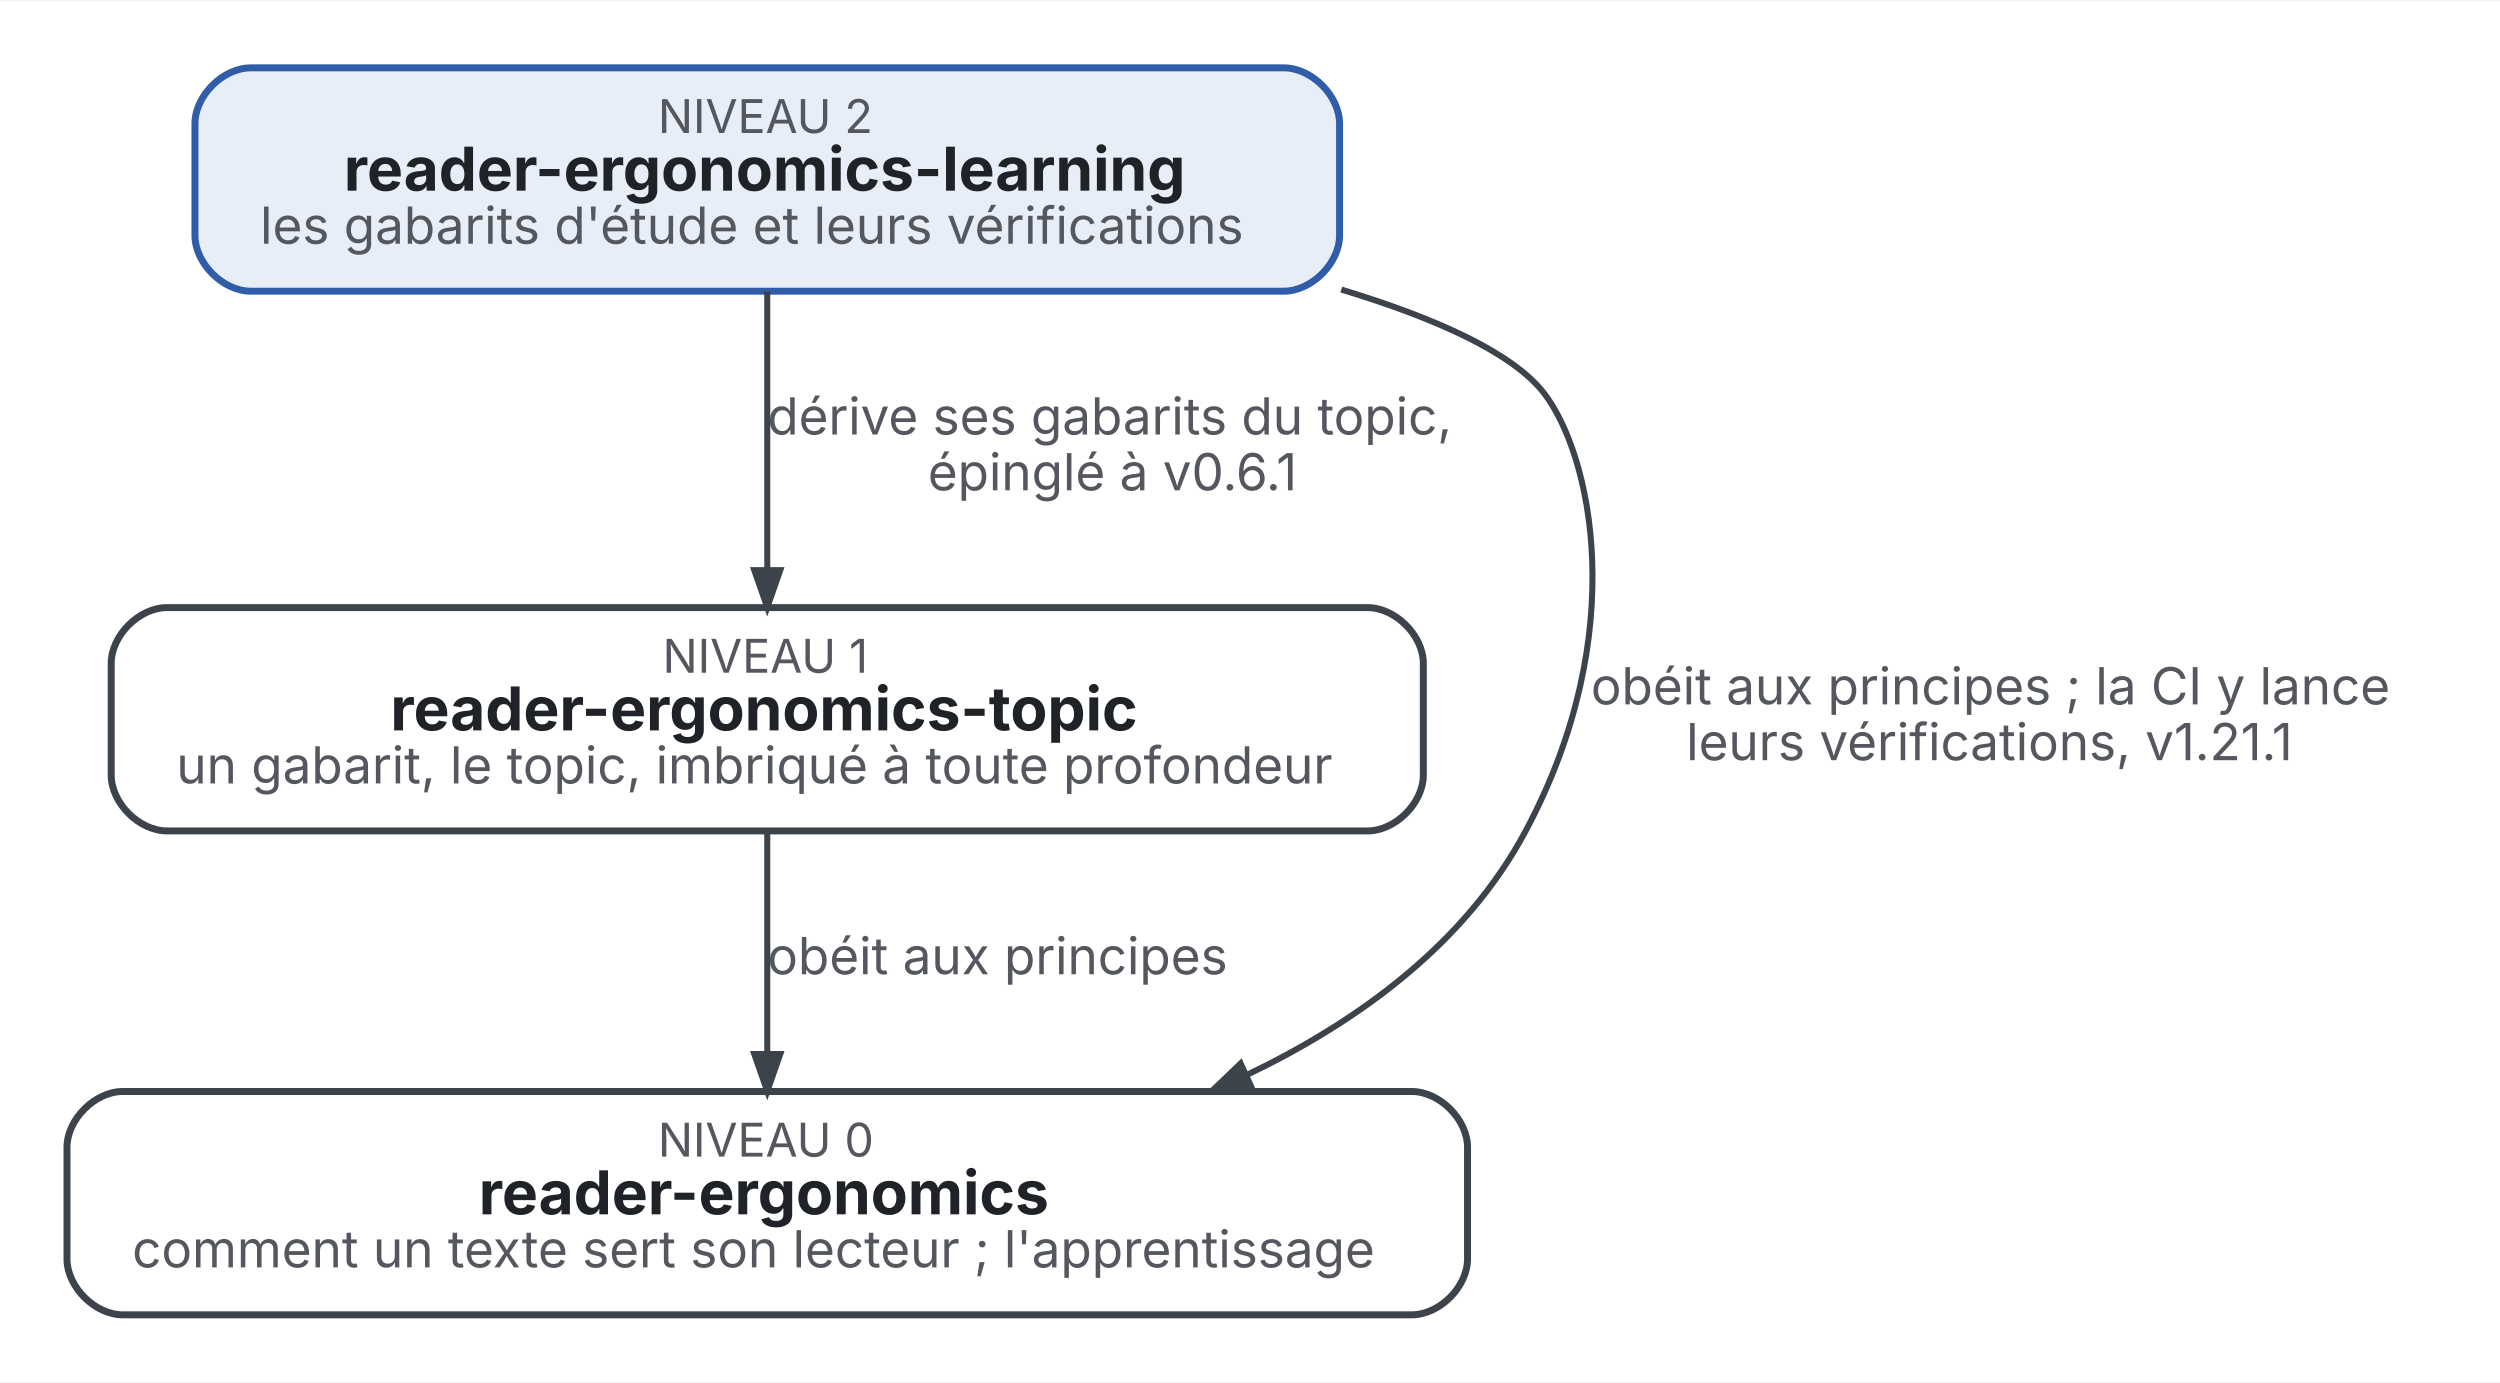
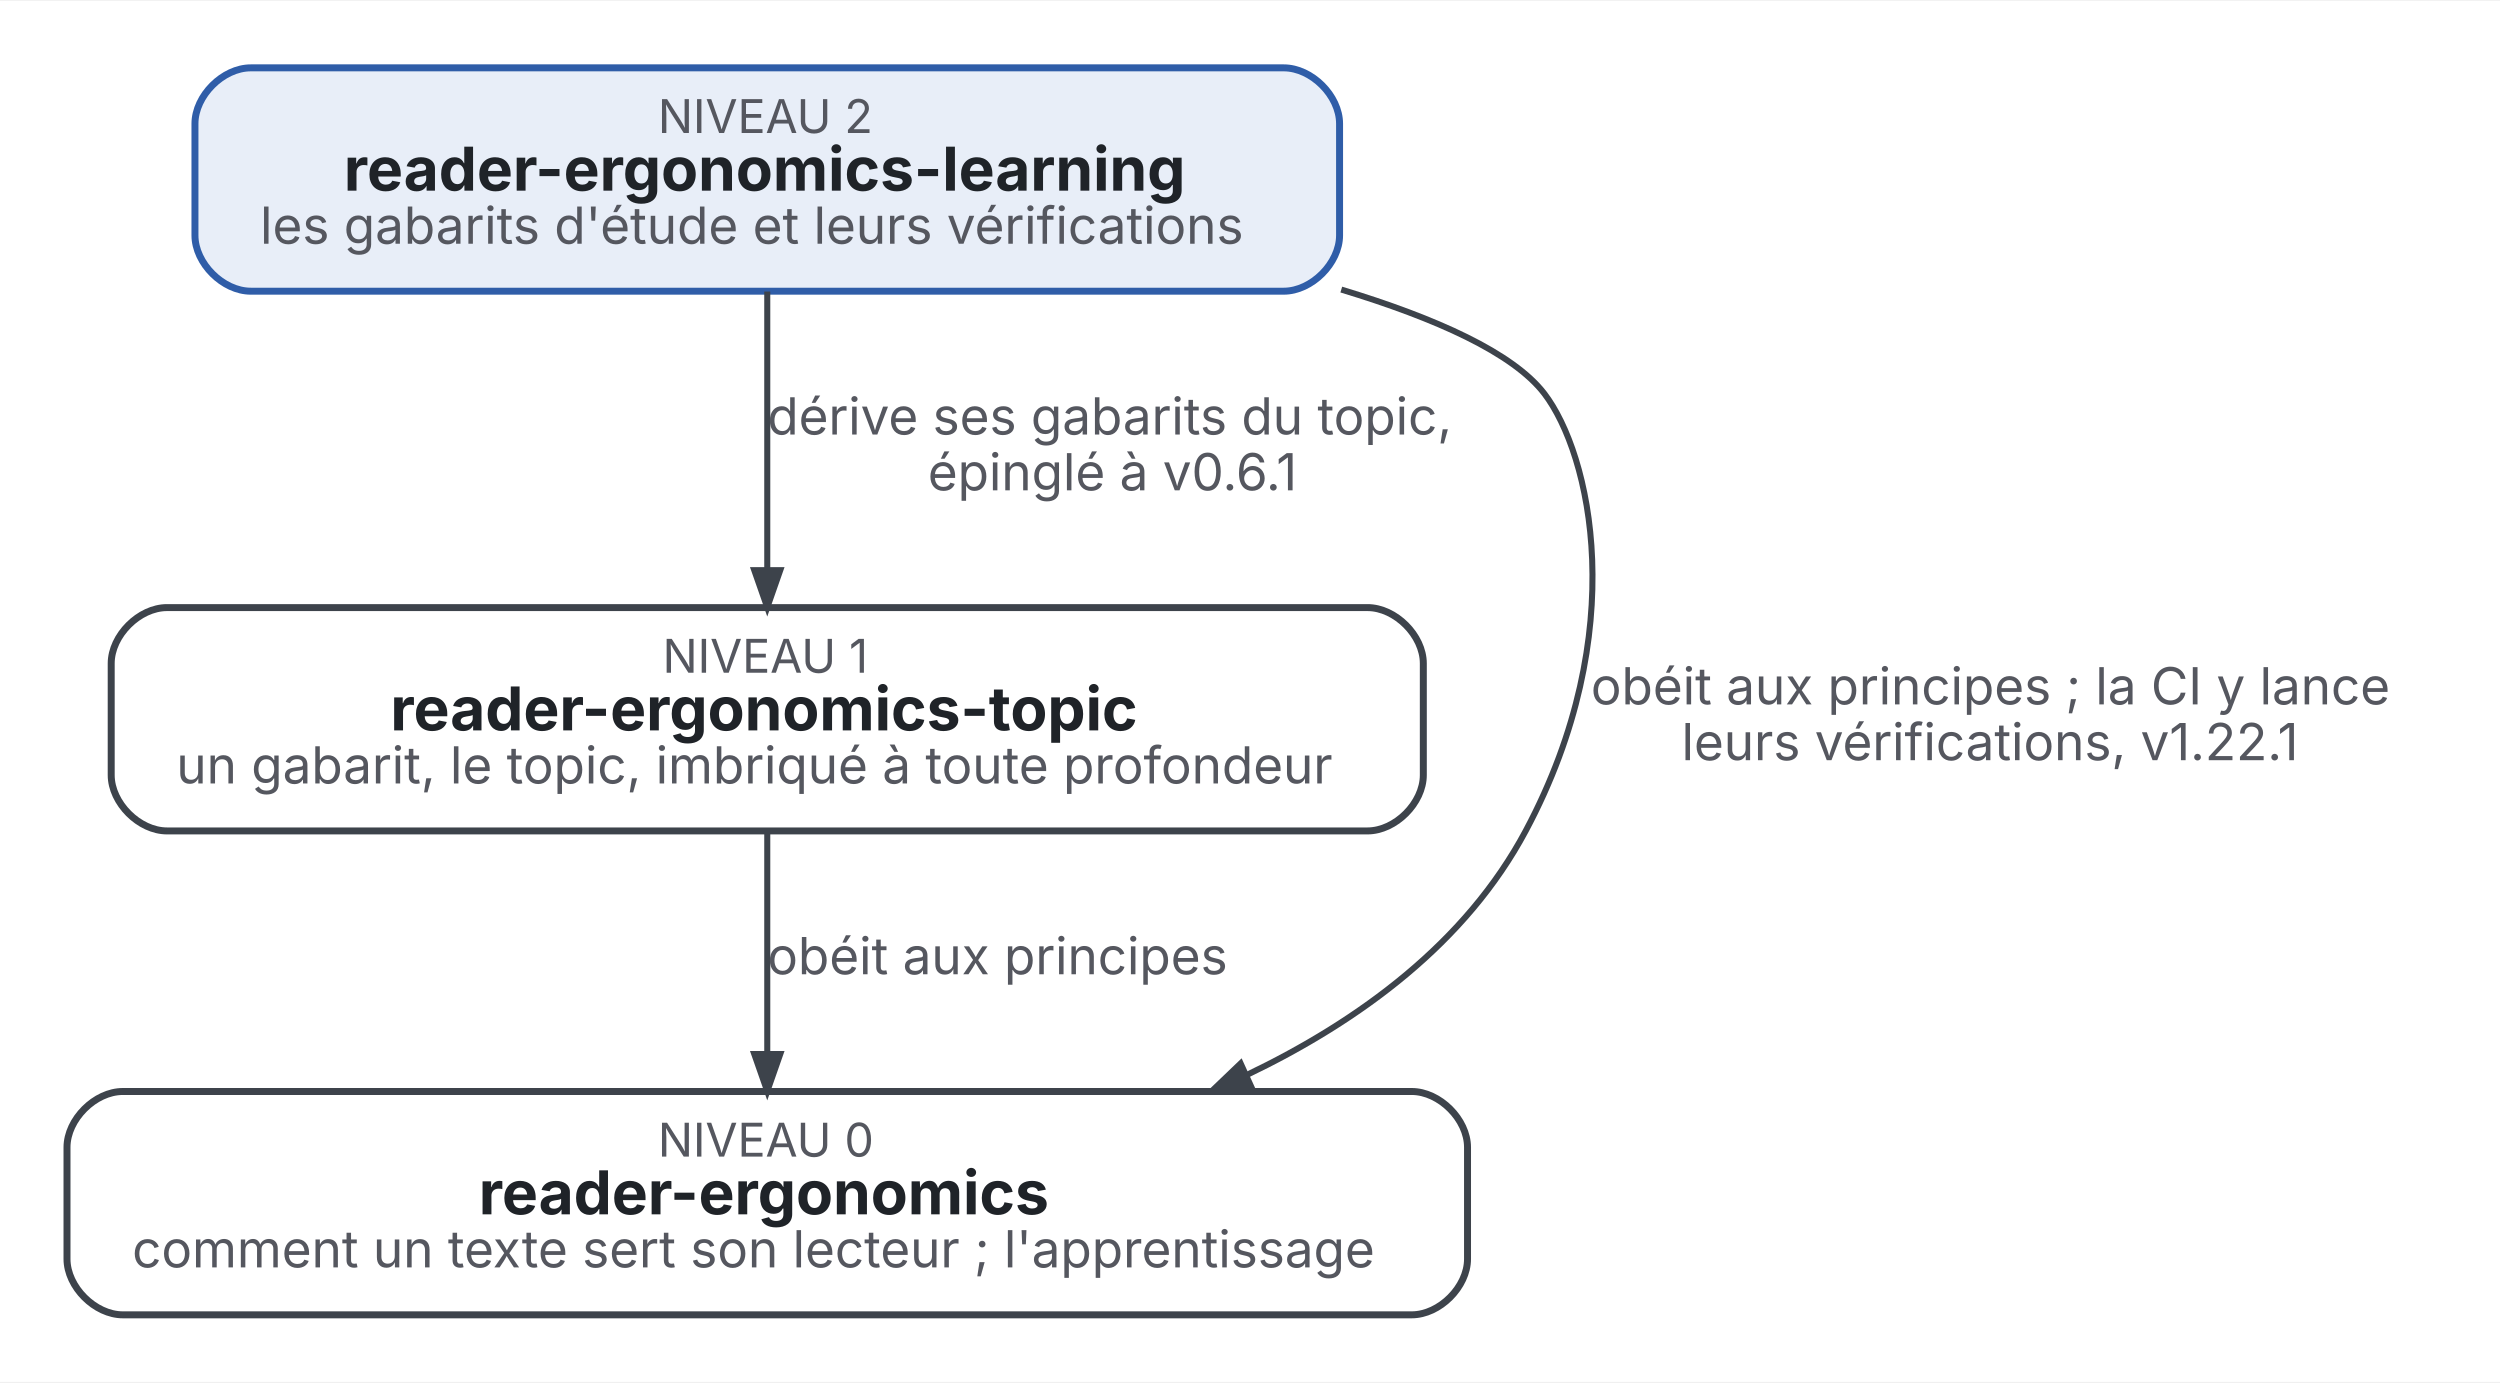
<svg xmlns="http://www.w3.org/2000/svg" width="537pt" height="297pt" viewBox="0.00 0.00 537.30 296.80">
  <g id="graph0" class="graph" transform="scale(1 1) rotate(0) translate(14.4 282.4)">
    <polygon fill="white" stroke="transparent" points="-14.4,14.4 -14.4,-282.4 522.9,-282.4 522.9,14.4 -14.4,14.4" />
    <g id="node1" class="node">
      <path fill="#e8eef8" stroke="#2f5da8" stroke-width="1.5" d="M261.5,-268C261.5,-268 39.5,-268 39.5,-268 33.5,-268 27.5,-262 27.5,-256 27.5,-256 27.5,-232 27.5,-232 27.5,-226 33.5,-220 39.5,-220 39.5,-220 261.5,-220 261.5,-220 267.5,-220 273.5,-226 273.5,-232 273.5,-232 273.5,-256 273.5,-256 273.5,-262 267.5,-268 261.5,-268" />
      <text text-anchor="start" x="127" y="-254" font-family="Inter" font-size="10.00" fill="#55575f">NIVEAU 2</text>
      <text text-anchor="start" x="59.5" y="-241.6" font-family="Inter" font-weight="bold" font-size="13.00" fill="#1f2328">reader-ergonomics-learning</text>
      <text text-anchor="start" x="41.5" y="-230.2" font-family="Inter" font-size="11.00" fill="#55575f">les gabarits d'étude et leurs vérifications</text>
    </g>
    <g id="node2" class="node">
      <path fill="#ffffff" stroke="#3d434b" stroke-width="1.5" d="M279.5,-152C279.5,-152 21.5,-152 21.5,-152 15.5,-152 9.5,-146 9.5,-140 9.5,-140 9.5,-116 9.5,-116 9.5,-110 15.5,-104 21.5,-104 21.5,-104 279.5,-104 279.5,-104 285.5,-104 291.5,-110 291.5,-116 291.5,-116 291.5,-140 291.5,-140 291.5,-146 285.5,-152 279.5,-152" />
      <text text-anchor="start" x="128" y="-138" font-family="Inter" font-size="10.00" fill="#55575f">NIVEAU 1</text>
      <text text-anchor="start" x="69.5" y="-125.6" font-family="Inter" font-weight="bold" font-size="13.00" fill="#1f2328">reader-ergonomics-topic</text>
      <text text-anchor="start" x="23.5" y="-114.2" font-family="Inter" font-size="11.00" fill="#55575f">un gabarit, le topic, imbriqué à toute profondeur</text>
    </g>
    <g id="edge1" class="edge">
      <path fill="none" stroke="#3d434b" stroke-width="1.3" d="M150.5,-219.93C150.5,-202.7 150.5,-178.97 150.5,-160.07" />
      <polygon fill="#3d434b" stroke="#3d434b" stroke-width="1.3" points="153.3,-160.04 150.5,-152.04 147.7,-160.04 153.3,-160.04" />
      <text text-anchor="start" x="150.5" y="-189.2" font-family="Inter" font-size="11.00" fill="#55575f">  dérive ses gabarits du topic,</text>
      <text text-anchor="start" x="185" y="-177.2" font-family="Inter" font-size="11.00" fill="#55575f">  épinglé à v0.6.1</text>
    </g>
    <g id="node3" class="node">
      <path fill="#ffffff" stroke="#3d434b" stroke-width="1.5" d="M289,-48C289,-48 12,-48 12,-48 6,-48 0,-42 0,-36 0,-36 0,-12 0,-12 0,-6 6,0 12,0 12,0 289,0 289,0 295,0 301,-6 301,-12 301,-12 301,-36 301,-36 301,-42 295,-48 289,-48" />
      <text text-anchor="start" x="127" y="-34" font-family="Inter" font-size="10.00" fill="#55575f">NIVEAU 0</text>
      <text text-anchor="start" x="88.5" y="-21.6" font-family="Inter" font-weight="bold" font-size="13.00" fill="#1f2328">reader-ergonomics</text>
      <text text-anchor="start" x="14" y="-10.2" font-family="Inter" font-size="11.00" fill="#55575f">comment un texte sert son lecteur ; l'apprentissage</text>
    </g>
    <g id="edge3" class="edge">
      <path fill="none" stroke="#3d434b" stroke-width="1.3" d="M273.87,-220.35C294.16,-214.2 310.79,-206.76 317.5,-198 327.37,-185.11 336.4,-146.89 313.5,-104 300.69,-80.01 277.94,-63.22 253.43,-51.49" />
      <polygon fill="#3d434b" stroke="#3d434b" stroke-width="1.3" points="254.56,-48.93 246.12,-48.17 252.24,-54.03 254.56,-48.93" />
      <text text-anchor="start" x="327.5" y="-131.2" font-family="Inter" font-size="11.00" fill="#55575f">  obéit aux principes ; la CI y lance</text>
-       <text text-anchor="start" x="348" y="-119.2" font-family="Inter" font-size="11.00" fill="#55575f">  leurs vérifications, v1.21.1</text>
+       <text text-anchor="start" x="347" y="-119.2" font-family="Inter" font-size="11.00" fill="#55575f">  leurs vérifications, v1.22.1</text>
    </g>
    <g id="edge2" class="edge">
      <path fill="none" stroke="#3d434b" stroke-width="1.3" d="M150.5,-103.85C150.5,-89.77 150.5,-71.6 150.5,-56.25" />
      <polygon fill="#3d434b" stroke="#3d434b" stroke-width="1.3" points="153.3,-56.05 150.5,-48.05 147.7,-56.05 153.3,-56.05" />
      <text text-anchor="start" x="150.5" y="-73.2" font-family="Inter" font-size="11.00" fill="#55575f">  obéit aux principes</text>
    </g>
  </g>
</svg>
